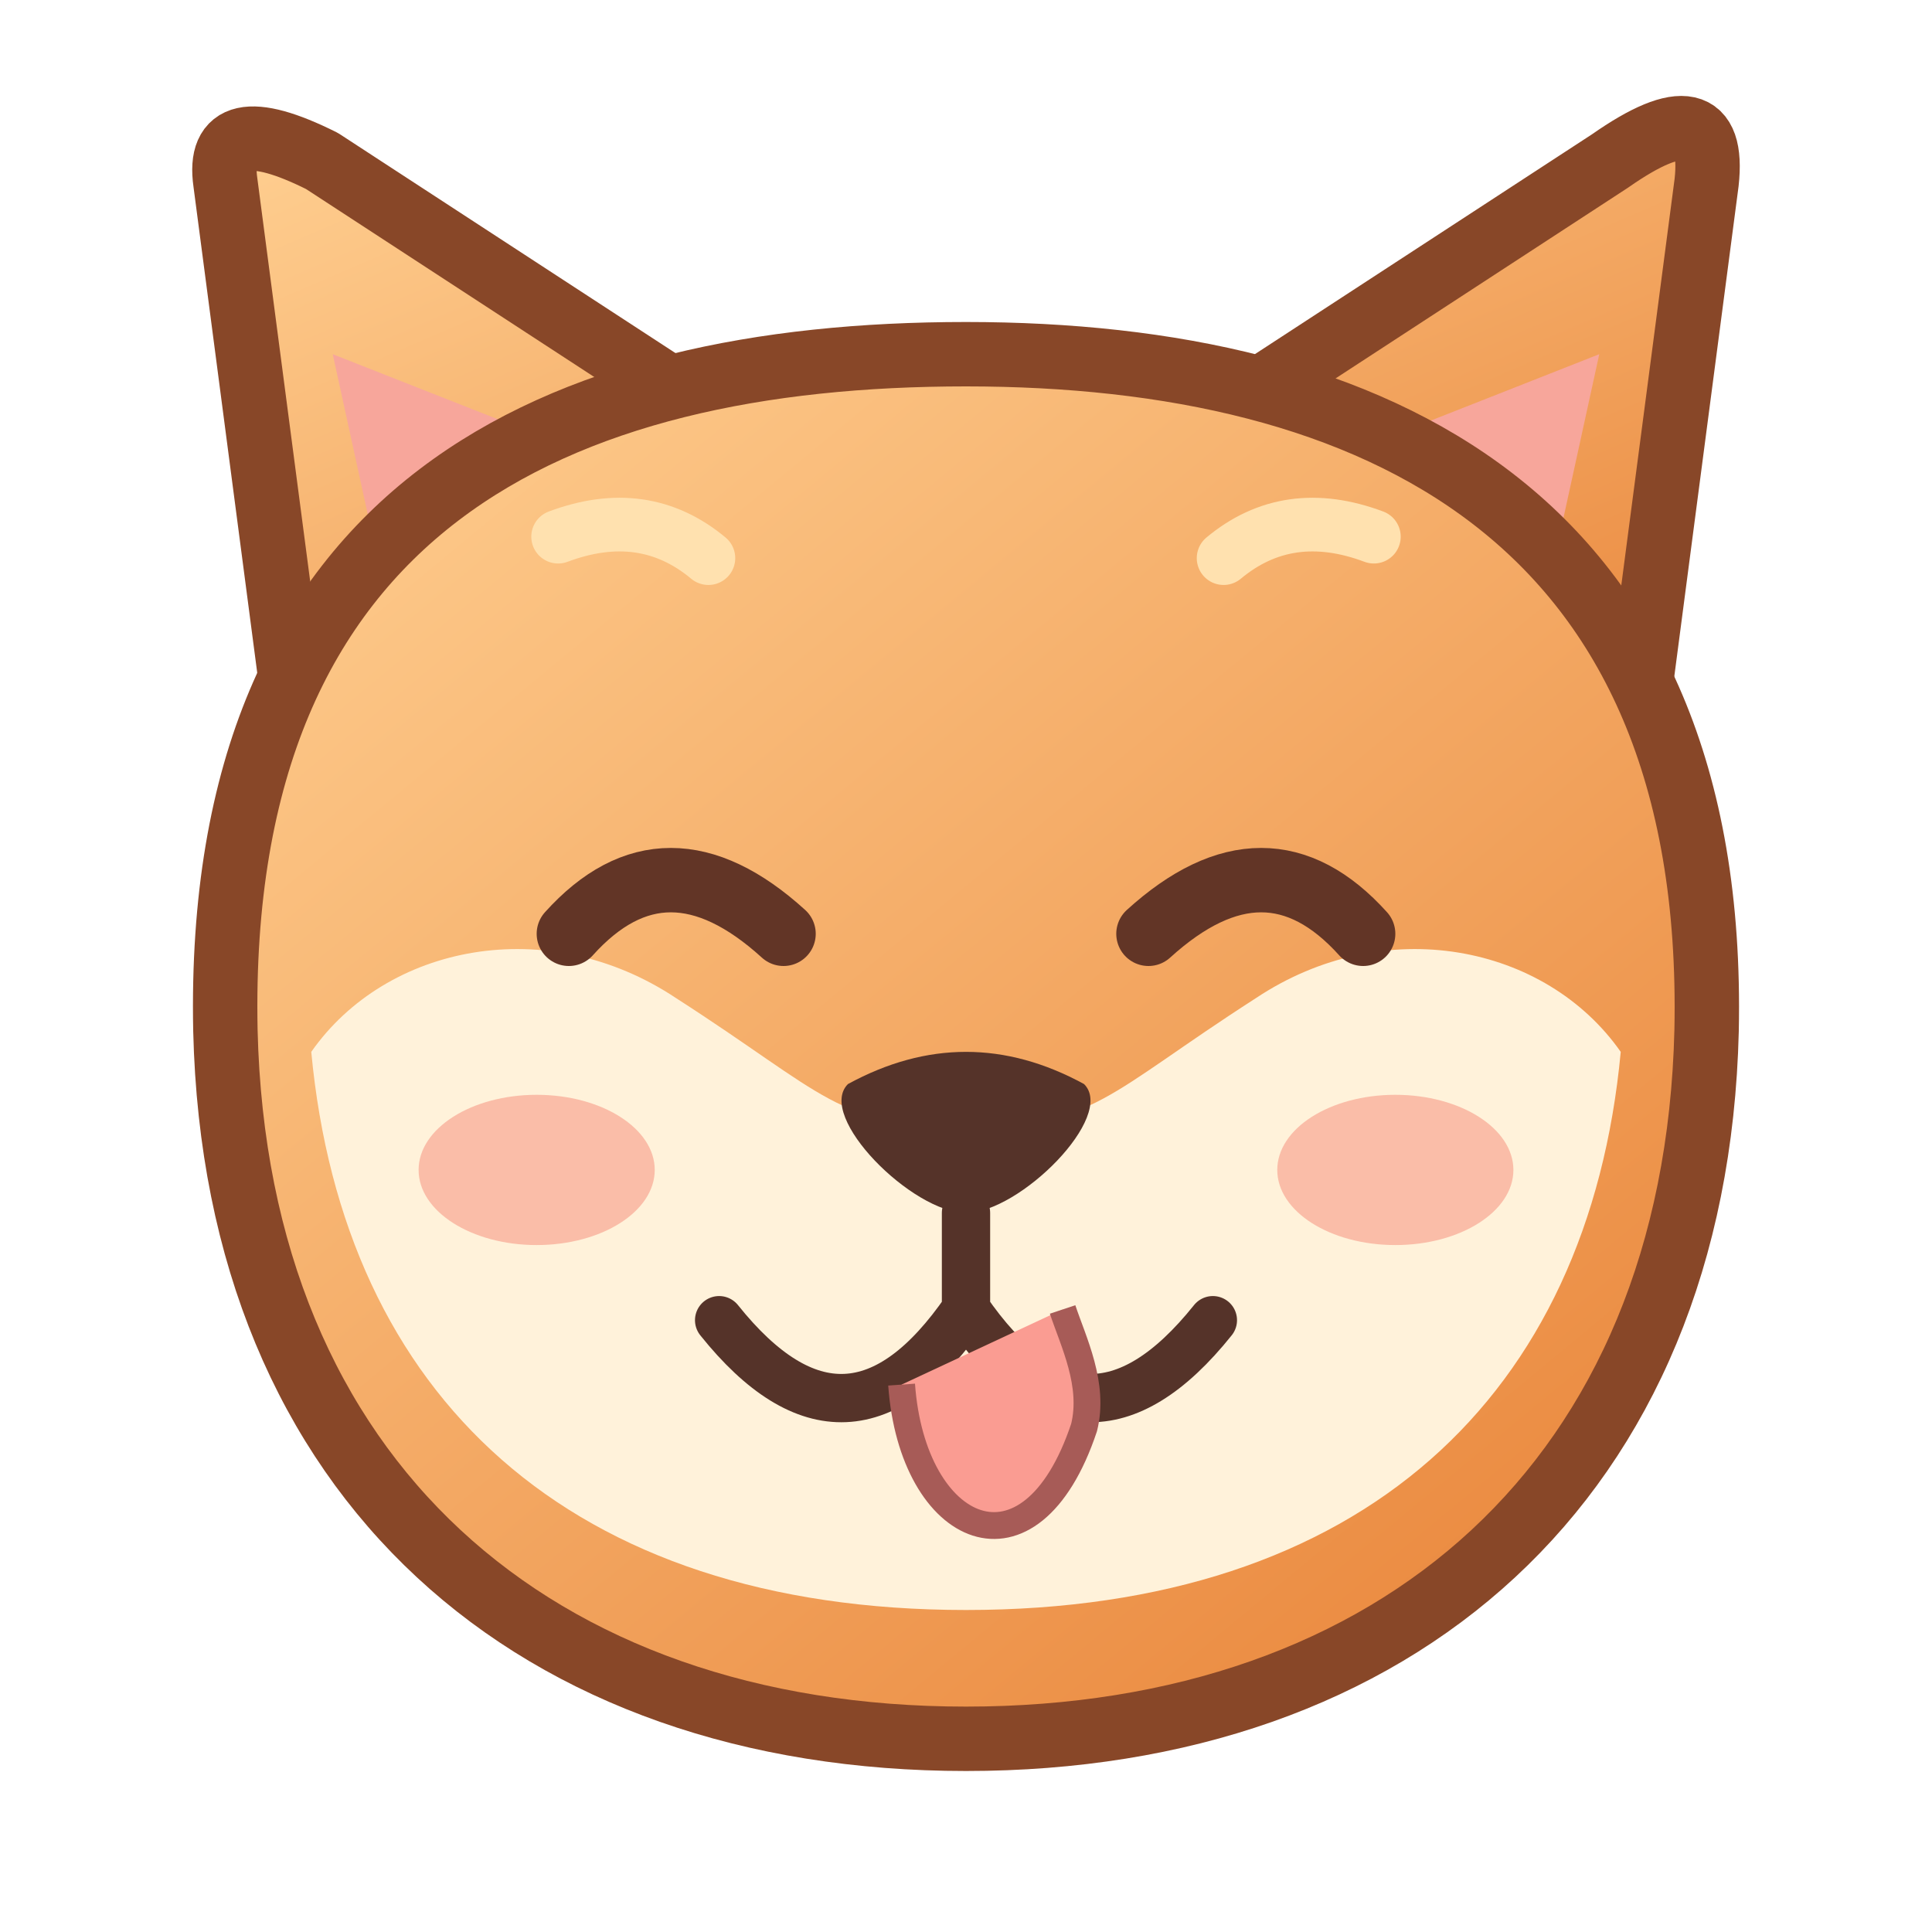
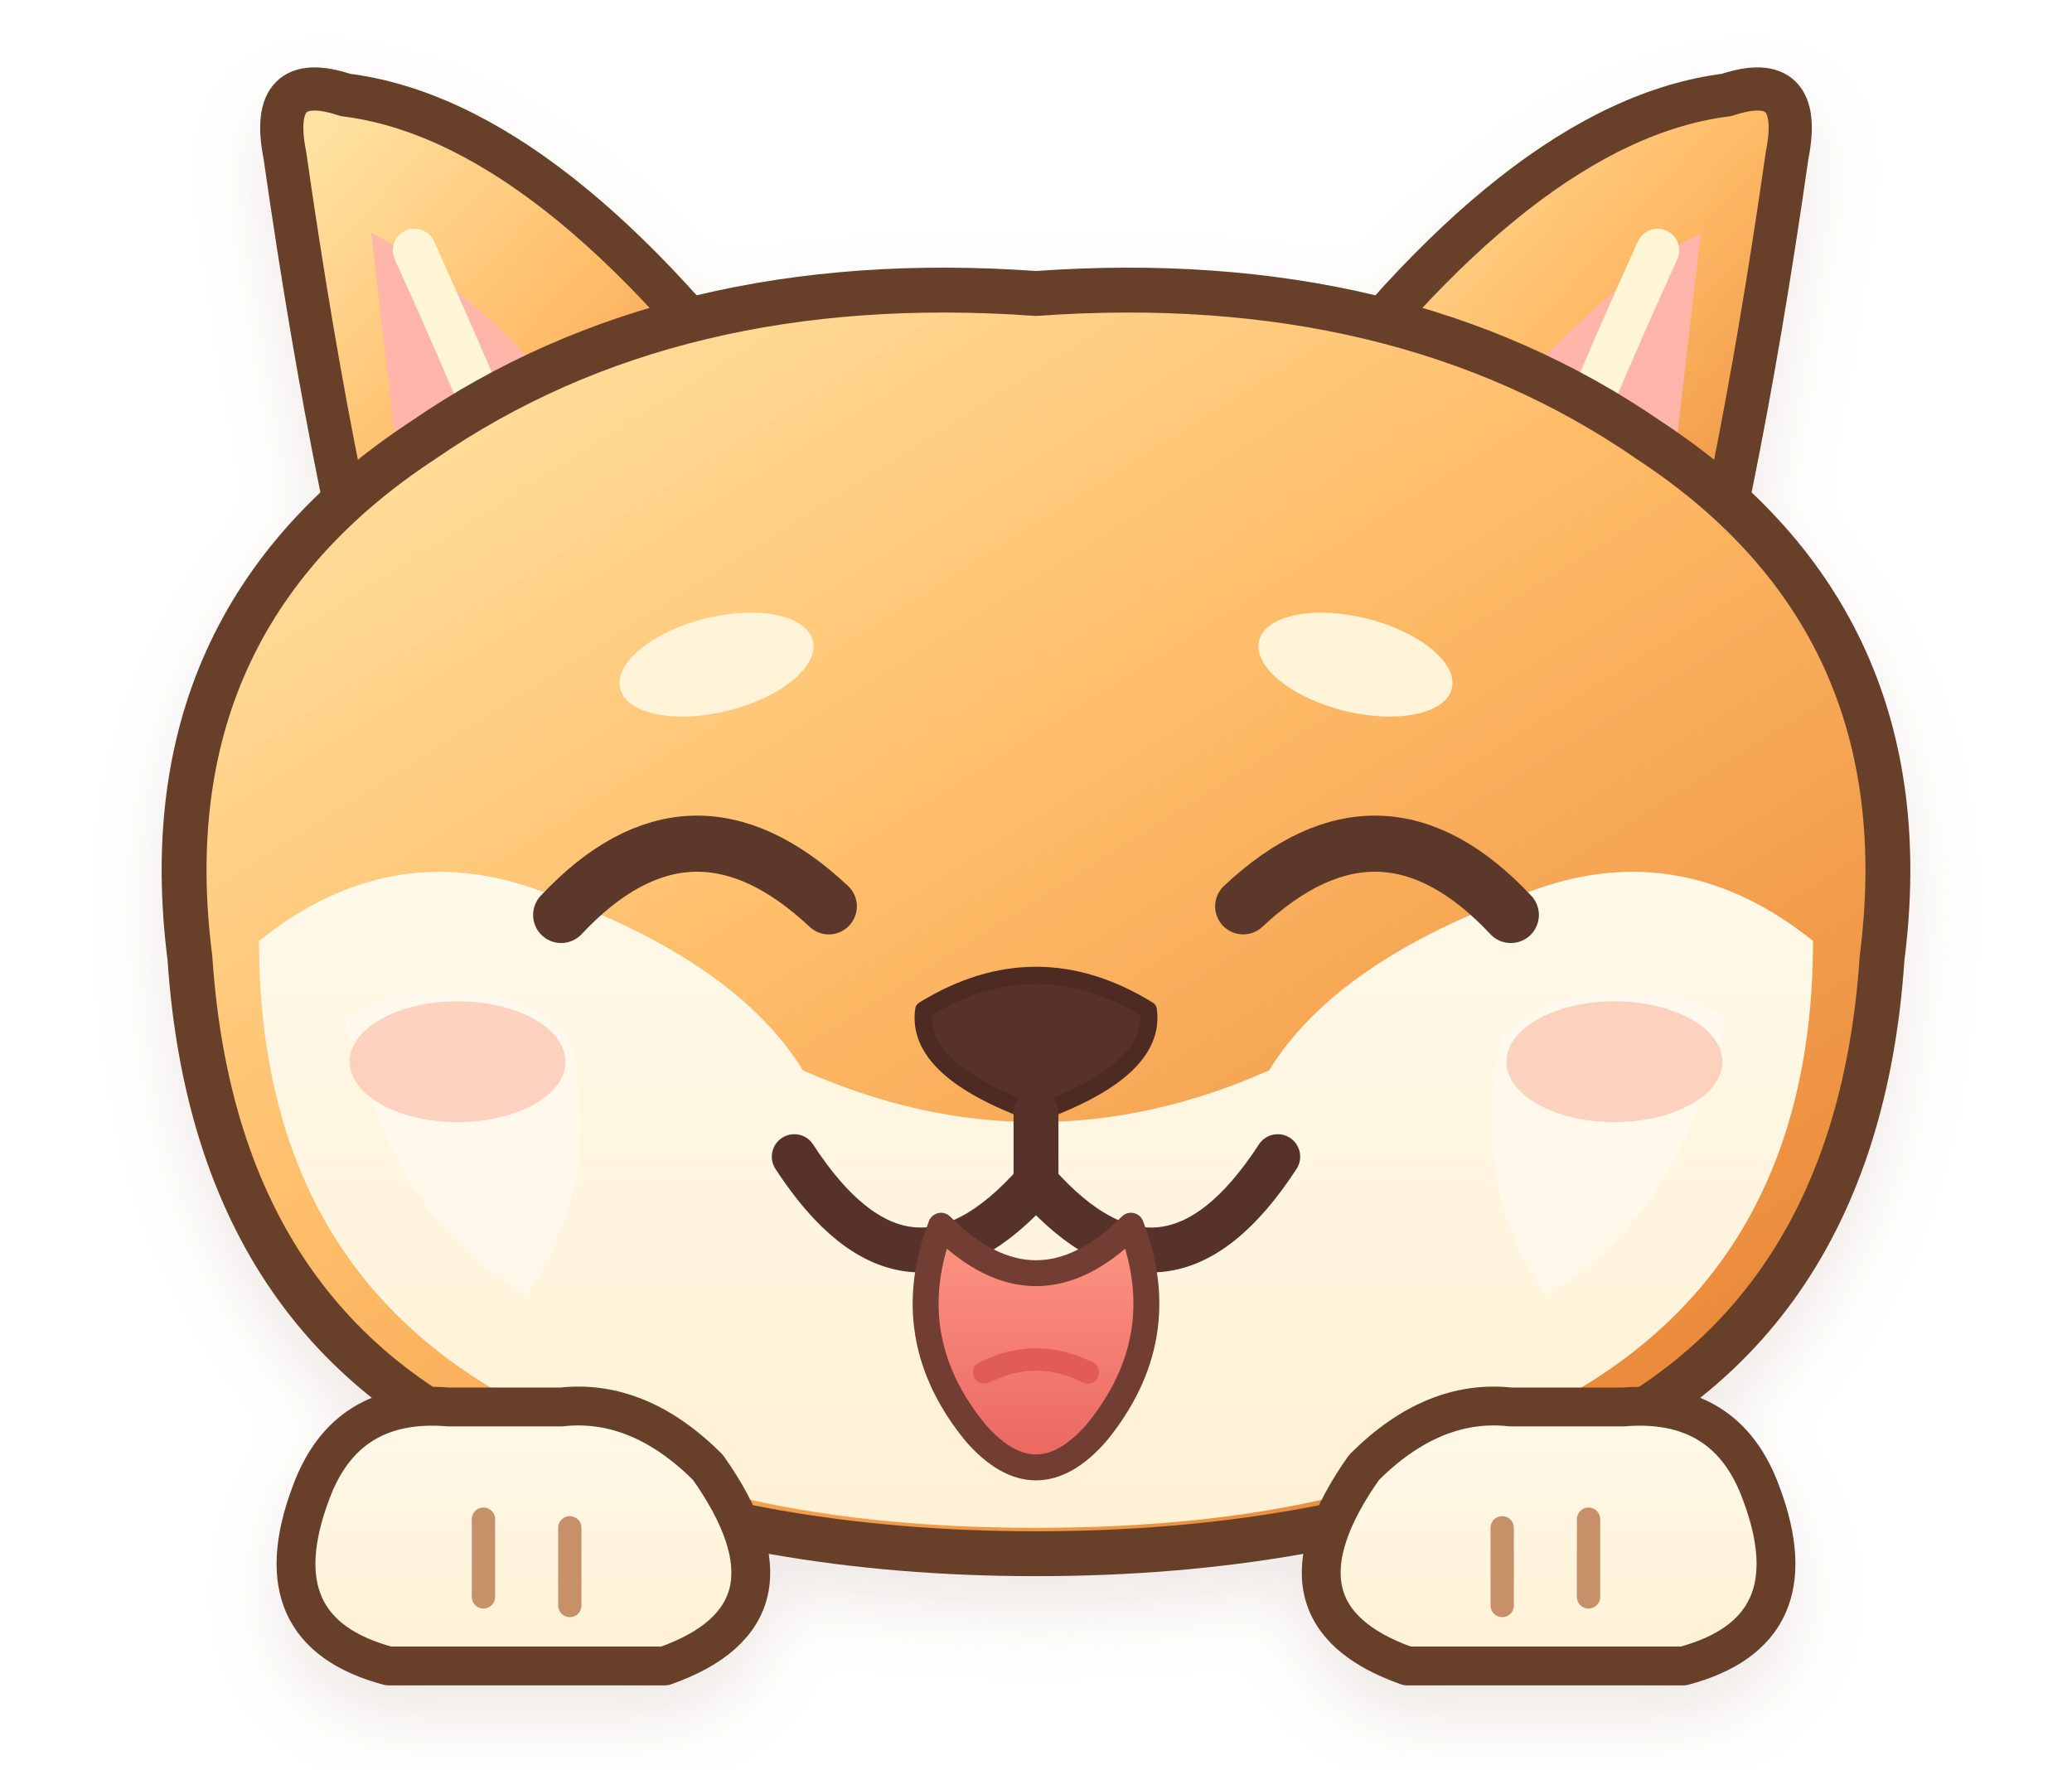
- <svg xmlns="http://www.w3.org/2000/svg" viewBox="0 0 180 180" role="img" aria-labelledby="title">
+ <svg xmlns="http://www.w3.org/2000/svg" viewBox="0 0 240 205" role="img" aria-labelledby="title">
  <defs>
-     <linearGradient id="fur" x1="0" y1="0" x2="0.9" y2="1">
-       <stop stop-color="#ffd092" />
-       <stop offset="1" stop-color="#e9853a" />
+     <linearGradient id="fur" x1=".12" y1=".03" x2=".89" y2=".94">
+       <stop stop-color="#ffe2a1" />
+       <stop offset=".43" stop-color="#ffbd69" />
+       <stop offset="1" stop-color="#e88435" />
    </linearGradient>
+     <linearGradient id="furLight" x1="0" x2=".8" y1="0" y2="1">
+       <stop stop-color="#ffe0a1" />
+       <stop offset="1" stop-color="#ef9644" />
+     </linearGradient>
+     <linearGradient id="cream" x1="0" y1="0" x2="0" y2="1">
+       <stop stop-color="#fff9e9" />
+       <stop offset="1" stop-color="#fff1d5" />
+     </linearGradient>
+     <linearGradient id="tongue" x1="0" y1="0" x2="0" y2="1">
+       <stop stop-color="#ff9683" />
+       <stop offset="1" stop-color="#e96661" />
+     </linearGradient>
+     <filter id="shadow" x="-20%" y="-25%" width="140%" height="155%">
+       <feDropShadow dx="0" dy="4" stdDeviation="4" flood-color="#8e603b" flood-opacity=".14" />
+     </filter>
  </defs>
-   <path d="M29 78 21 17Q20 10 30 15l46 30M151 78l8-61q1-9-9-2l-46 30" fill="url(#fur)" stroke="#884728" stroke-width="6" stroke-linejoin="round" />
-   <path d="m31 33 7 32 26-19M149 33l-7 32-26-19" fill="#f7a69b" />
-   <path d="M21 96C20 47 52 33 90 33s70 15 69 63c-1 42-29 66-69 66s-68-24-69-66Z" fill="url(#fur)" stroke="#884728" stroke-width="6" />
-   <path d="M29 98c7-10 22-13 34-5 14 9 15 12 27 12s13-3 27-12c12-8 27-5 34 5-3 32-24 52-61 52S32 130 29 98Z" fill="#fff2da" />
-   <path d="M53 87q9-10 20 0M107 87q11-10 20 0" fill="none" stroke="#623526" stroke-width="6" stroke-linecap="round" />
-   <path d="m79 101q11-6 22 0c3 3-6 12-11 12s-14-9-11-12Z" fill="#553329" />
-   <path d="M90 113v9m0 0q-11 16-23 1m23-1q11 16 23 1" fill="none" stroke="#553329" stroke-width="4.5" stroke-linecap="round" />
-   <path d="M84 129c1 14 12 19 17 4 1-4-1-8-2-11" fill="#fa9c92" stroke="#a75b57" stroke-width="2.5" stroke-linejoin="round" />
-   <ellipse cx="50" cy="109" rx="11" ry="7" fill="#f7a18d" opacity=".65" />
-   <ellipse cx="130" cy="109" rx="11" ry="7" fill="#f7a18d" opacity=".65" />
-   <path d="M66 52q-6-5-14-2m62 2q6-5 14-2" fill="none" stroke="#ffe1af" stroke-width="5" stroke-linecap="round" />
+   <g stroke-linecap="round" stroke-linejoin="round" filter="url(#shadow)">
+     <path d="M47 87Q39 60 33 18Q31 8 40 11Q64 14 91 51" fill="url(#fur)" stroke="#68412b" stroke-width="5" />
+     <path d="M193 87Q201 60 207 18Q209 8 200 11Q176 14 149 51" fill="url(#fur)" stroke="#68412b" stroke-width="5" />
+     <path d="M43 27Q57 34 76 59Q56 60 48 70Z" fill="#ffb5aa" />
+     <path d="M197 27Q183 34 164 59Q184 60 192 70Z" fill="#ffb5aa" />
+     <path d="M48 29Q53 40 58 52M192 29Q187 40 182 52" fill="none" stroke="#fff6d5" stroke-width="5" />
+     <path d="M22 111Q17 72 49 51Q78 31 120 34Q162 31 191 51Q223 72 218 111Q215 156 177 170Q152 180 120 180Q88 180 63 170Q25 156 22 111Z" fill="url(#fur)" stroke="#68412b" stroke-width="5.2" />
+     <path d="M30 109Q45 97 62 103Q85 111 93 124Q120 136 147 124Q155 111 178 103Q195 97 210 109Q210 146 181 162Q160 177 120 177Q80 177 59 162Q30 146 30 109Z" fill="url(#cream)" />
+     <path d="M40 118Q54 110 66 120Q70 137 61 150Q46 142 40 118Z" fill="#fff9ee" opacity=".8" />
+     <path d="M200 118Q186 110 174 120Q170 137 179 150Q194 142 200 118Z" fill="#fff9ee" opacity=".8" />
+     <ellipse cx="83" cy="77" rx="11.5" ry="5.5" transform="rotate(-14 83 77)" fill="#fff3d8" />
+     <ellipse cx="157" cy="77" rx="11.5" ry="5.5" transform="rotate(14 157 77)" fill="#fff3d8" />
+     <path d="M65 106Q80 90 96 105M144 105Q160 90 175 106" fill="none" stroke="#5c382a" stroke-width="6.5" />
+     <ellipse cx="53" cy="123" rx="12.5" ry="7" fill="#faaf95" opacity=".52" />
+     <ellipse cx="187" cy="123" rx="12.5" ry="7" fill="#faaf95" opacity=".52" />
+     <path d="M107 117Q120 109 133 117Q134 124 120 129Q106 124 107 117Z" fill="#563329" stroke="#4d2c24" stroke-width="2" />
+     <path d="M120 129V137M120 137Q105 154 92 134M120 137Q135 154 148 134" fill="none" stroke="#563329" stroke-width="5.2" />
+     <path d="M109 142Q120 153 131 142Q136 155 127 166Q120 174 113 166Q104 155 109 142Z" fill="url(#tongue)" stroke="#723c31" stroke-width="3" />
+     <path d="M114 159Q120 156 126 159" fill="none" stroke="#e15b56" stroke-width="2.6" />
+     <path d="M52 163Q40 162 36 173Q30 189 45 193L77 193Q94 187 82 170Q74 162 65 163Z" fill="url(#cream)" stroke="#68412b" stroke-width="4.5" />
+     <path d="M188 163Q200 162 204 173Q210 189 195 193L163 193Q146 187 158 170Q166 162 175 163Z" fill="url(#cream)" stroke="#68412b" stroke-width="4.5" />
+     <path d="M56 176v9M66 177v9M184 176v9M174 177v9" fill="none" stroke="#c89068" stroke-width="2.7" />
+   </g>
</svg>
